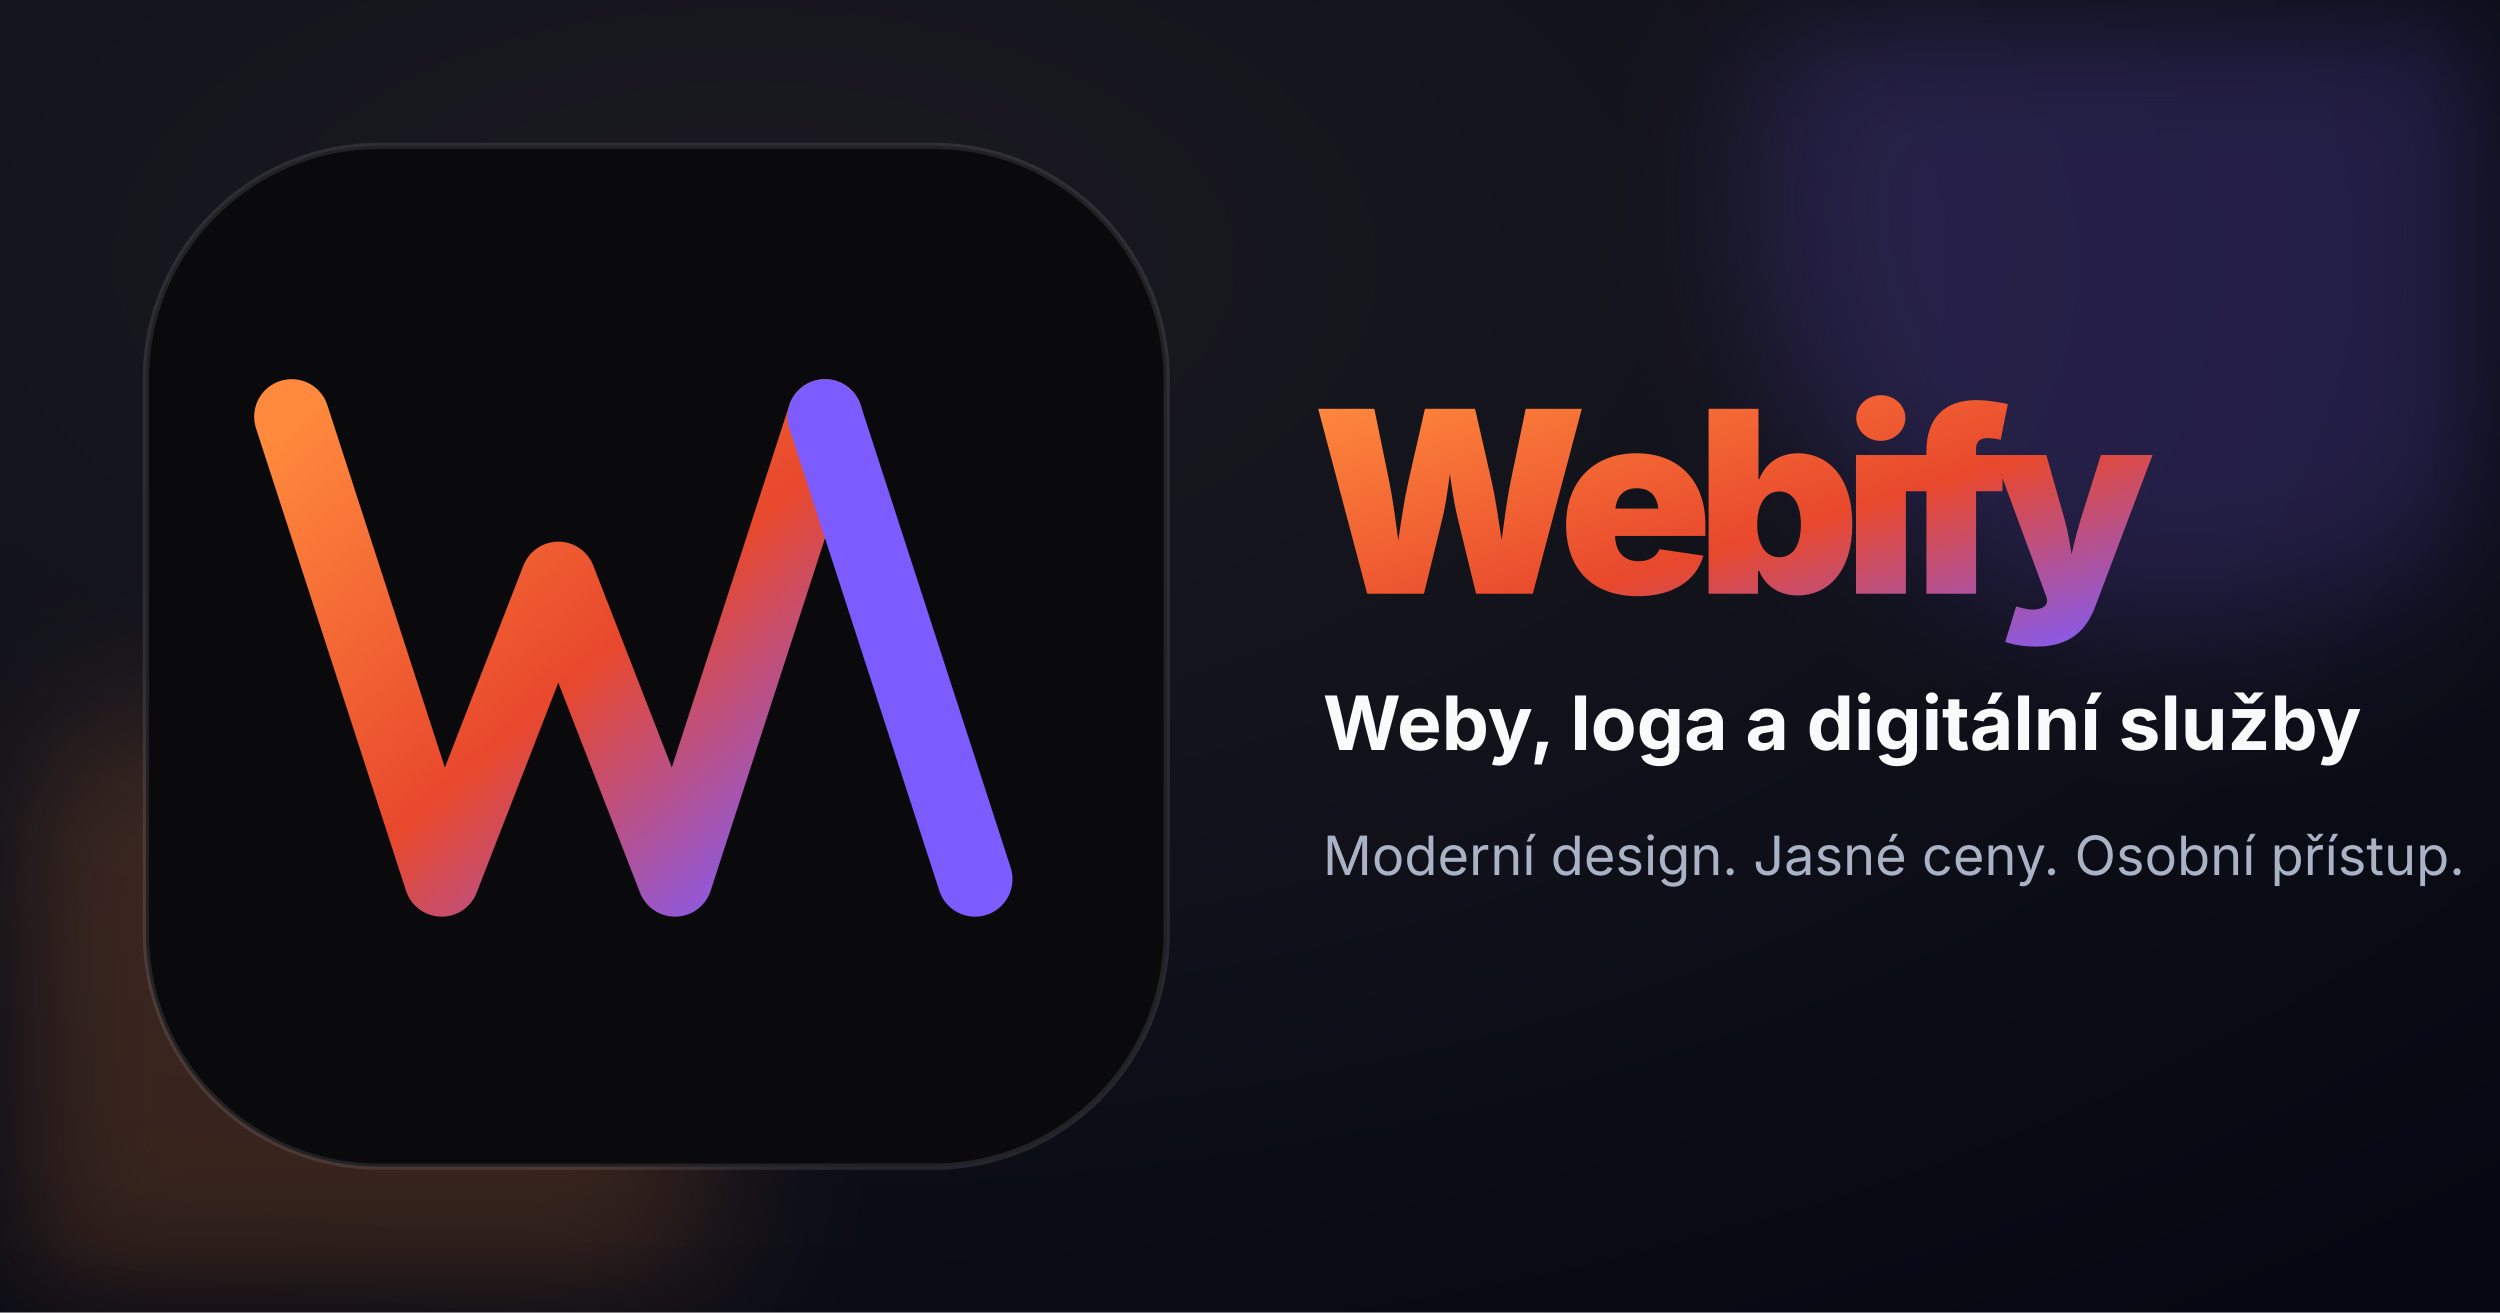
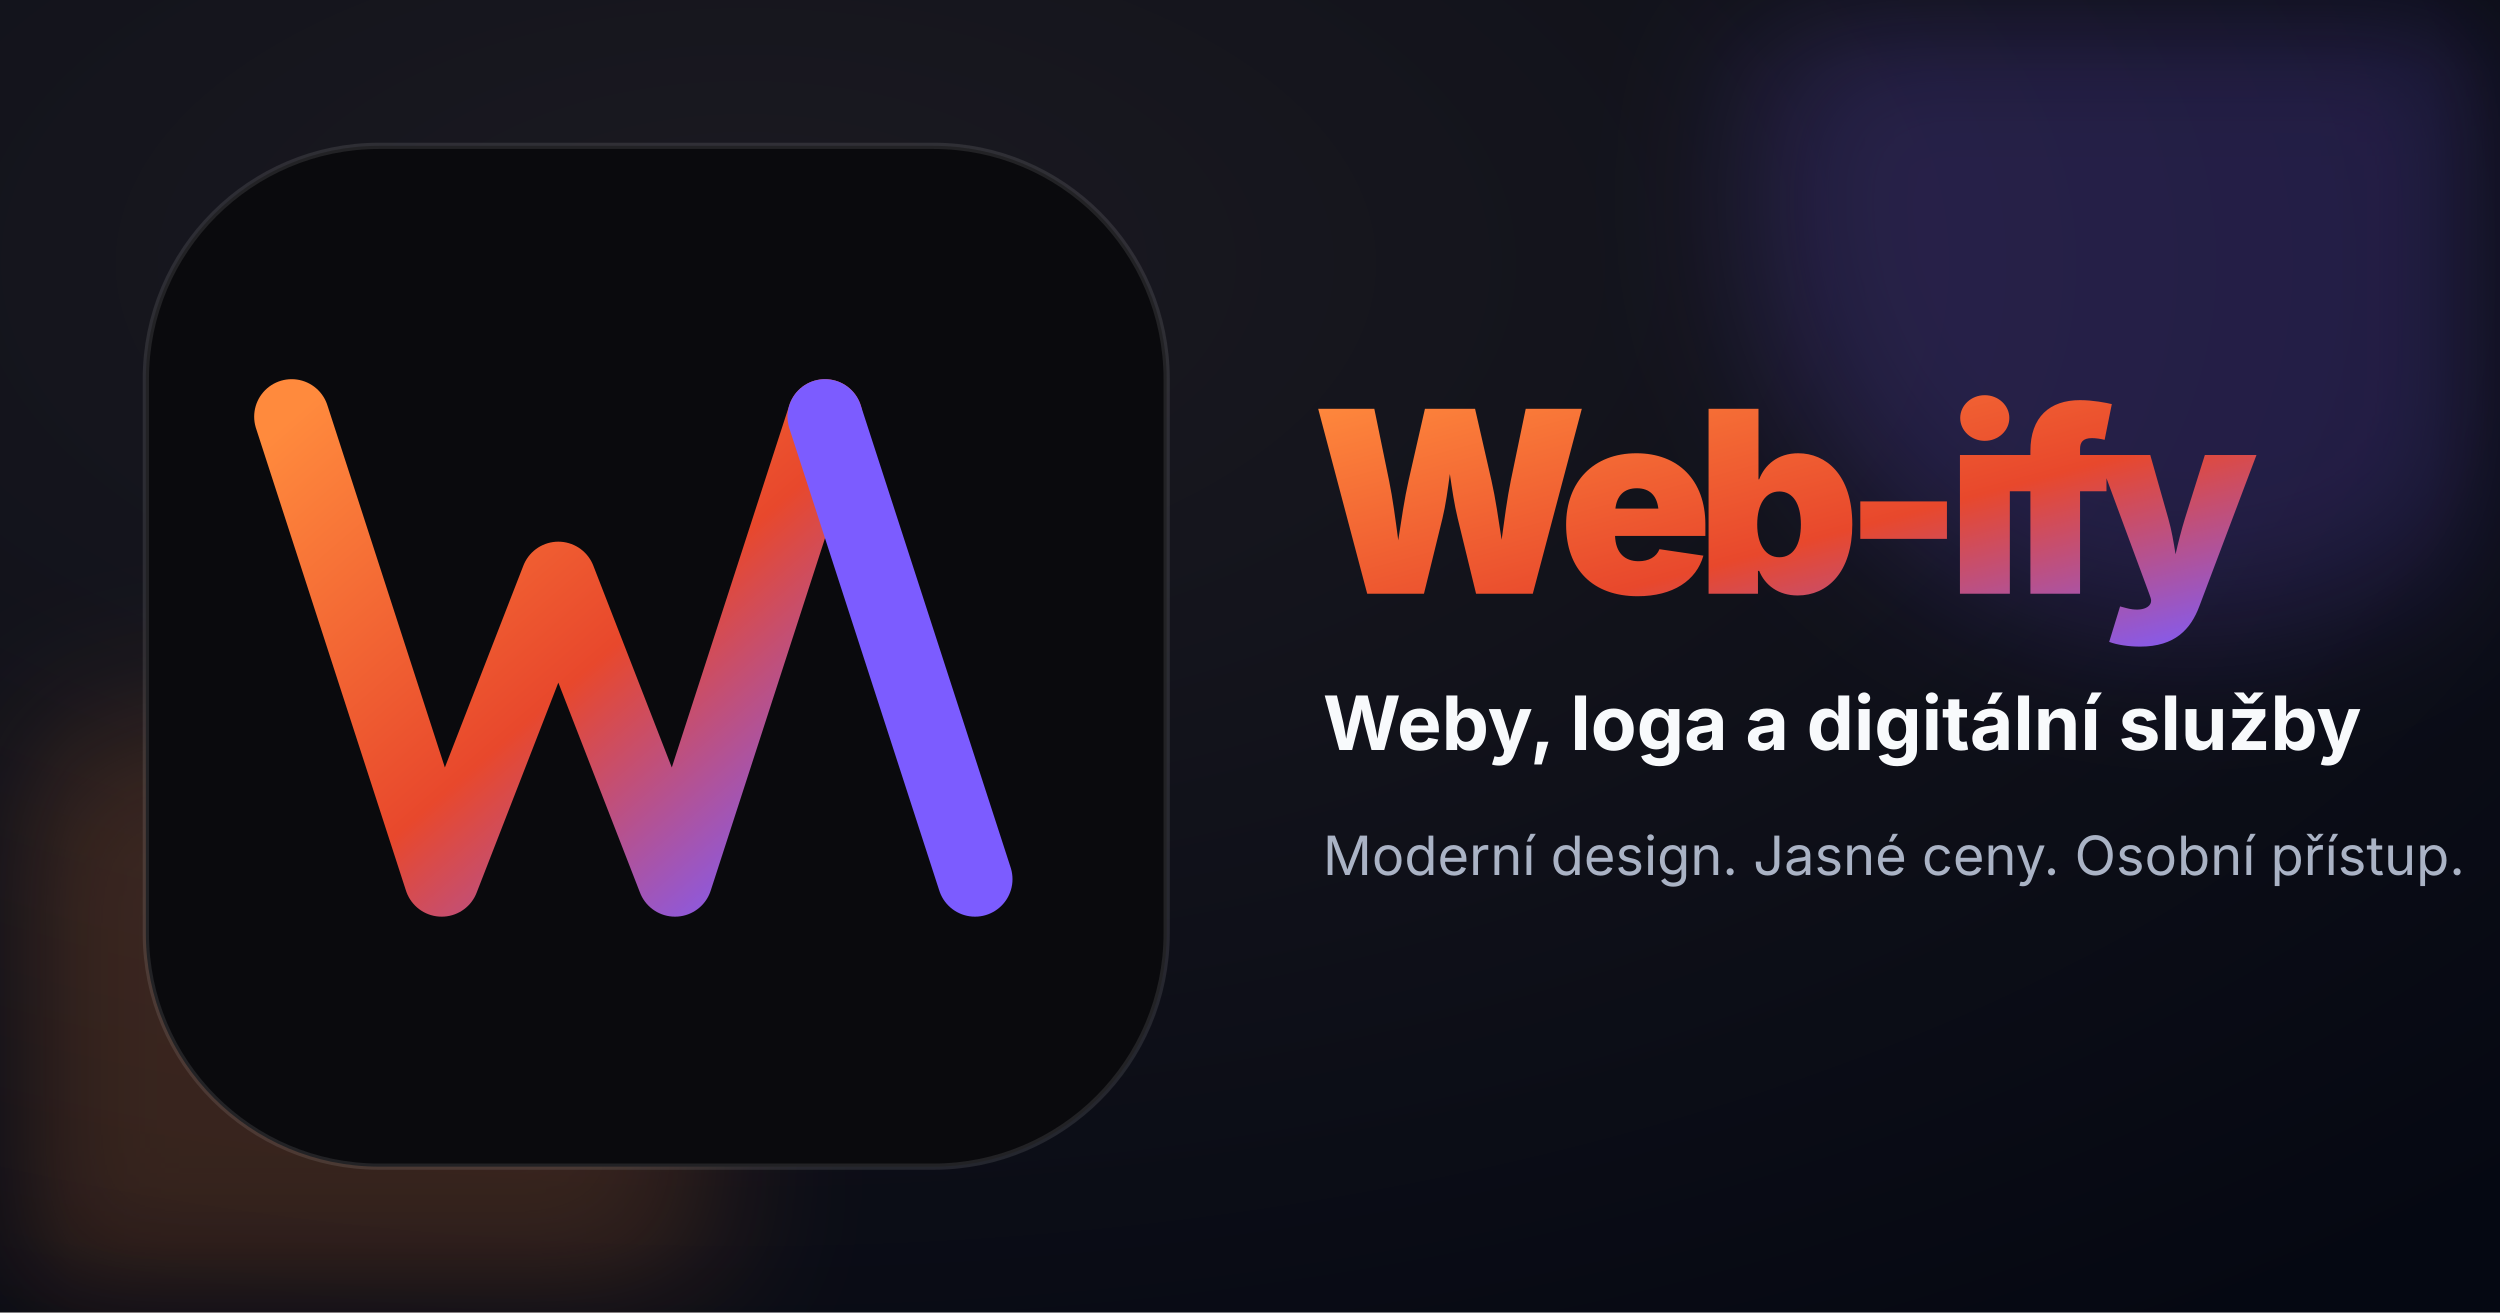
<svg xmlns="http://www.w3.org/2000/svg" width="1200" height="630" viewBox="0 0 1200 630" role="img" aria-labelledby="title desc">
  <defs>
    <radialGradient id="bg" cx="30%" cy="20%" r="100%">
      <stop offset="0%" stop-color="#1b1a21" />
      <stop offset="100%" stop-color="#050812" />
    </radialGradient>
    <linearGradient id="brand" x1="0" y1="0" x2="1" y2="1">
      <stop offset="0%" stop-color="#ff8a3d" />
      <stop offset="55%" stop-color="#e8482c" />
      <stop offset="100%" stop-color="#7c5cff" />
    </linearGradient>
    <filter id="glow" x="-50%" y="-50%" width="200%" height="200%">
      <feGaussianBlur stdDeviation="36" />
    </filter>
  </defs>
  <rect width="1200" height="630" fill="url(#bg)" />
  <circle cx="1050" cy="95" r="210" fill="#7c5cff" opacity=".2" filter="url(#glow)" />
  <circle cx="120" cy="560" r="220" fill="#ff8a3d" opacity=".18" filter="url(#glow)" />
  <rect x="70" y="70" width="490" height="490" rx="112" fill="#0a0a0d" stroke="#fff" stroke-opacity=".1" stroke-width="3" />
  <path d="M140 200l72 222 56-144 56 144 72-222" stroke="url(#brand)" stroke-width="36" stroke-linecap="round" stroke-linejoin="round" fill="none" />
  <path d="M396 200l72 222" stroke="#7c5cff" stroke-width="36" stroke-linecap="round" fill="none" />
-   <text x="630" y="285" fill="url(#brand)" font-family="Inter, Arial, sans-serif" font-size="122" font-weight="900" letter-spacing="-8">Webify</text>
+   <text x="630" y="285" fill="url(#brand)" font-family="Inter, Arial, sans-serif" font-size="122" font-weight="900" letter-spacing="-8">Web-ify</text>
  <text x="635" y="360" fill="#f8fafc" font-family="Inter, Arial, sans-serif" font-size="36" font-weight="700">Weby, loga a digitální služby</text>
  <text x="635" y="420" fill="#aab3c5" font-family="Inter, Arial, sans-serif" font-size="26">Moderní design. Jasné ceny. Osobní přístup.</text>
</svg>
